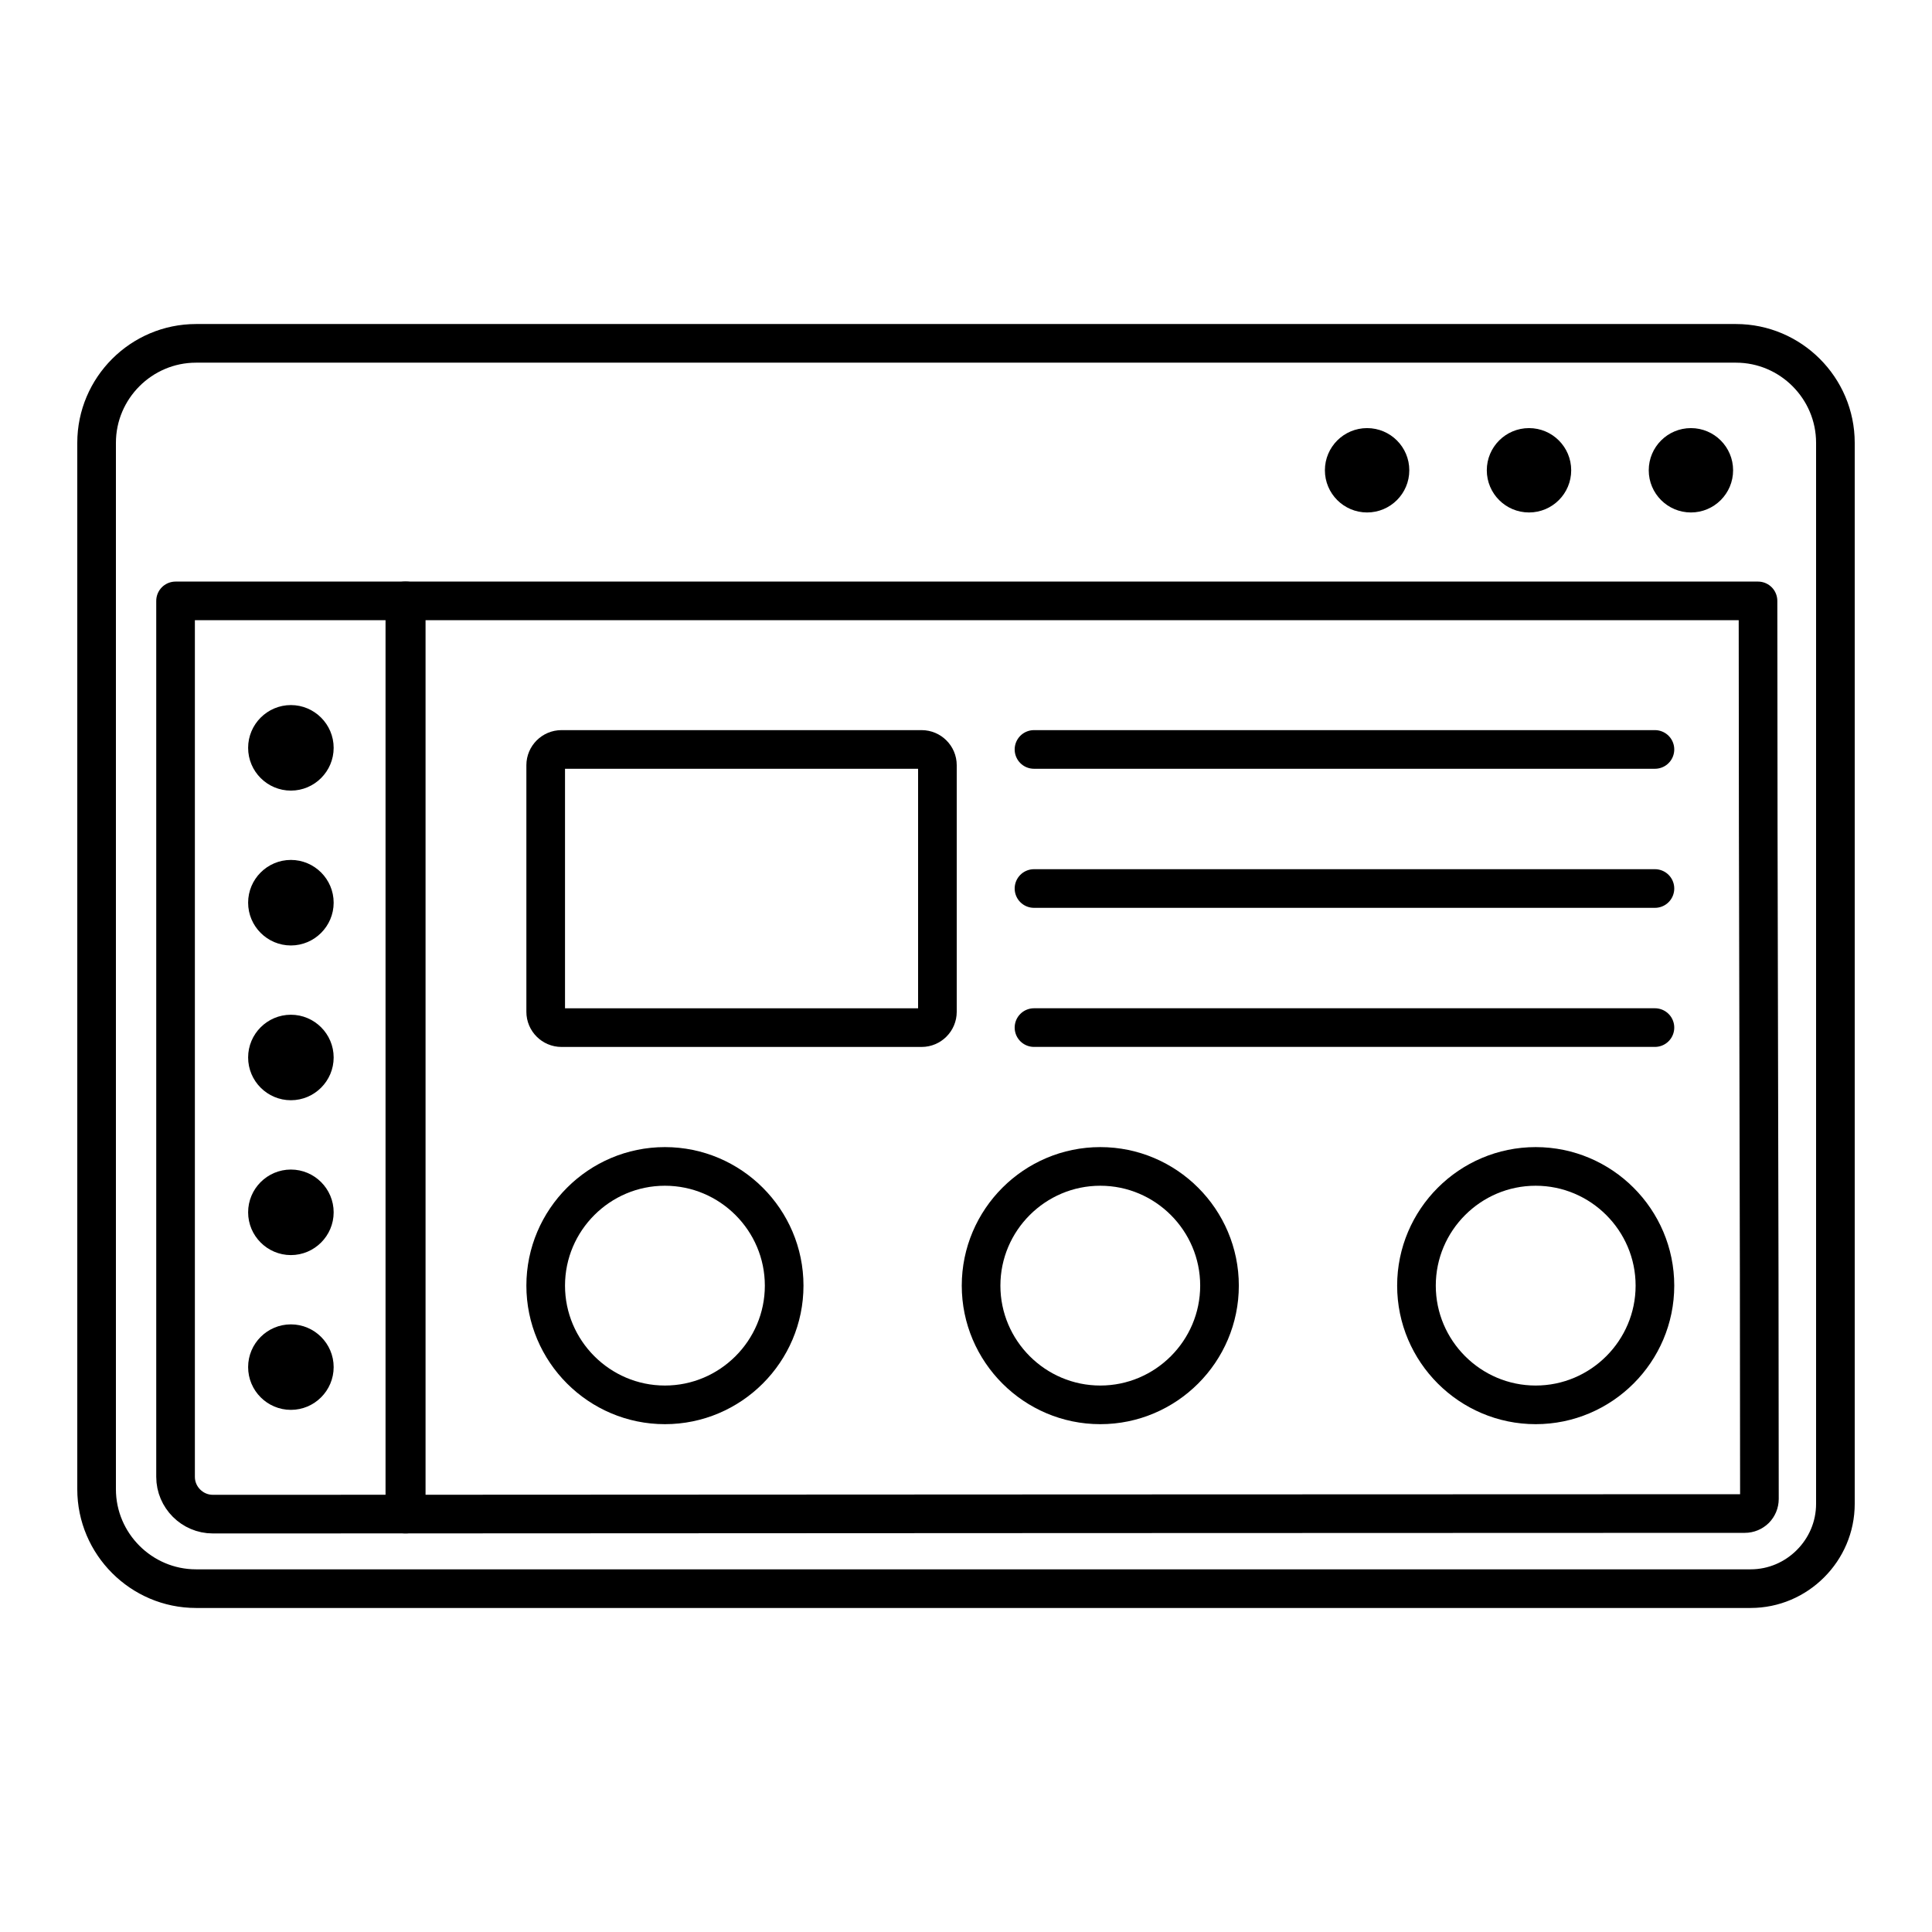
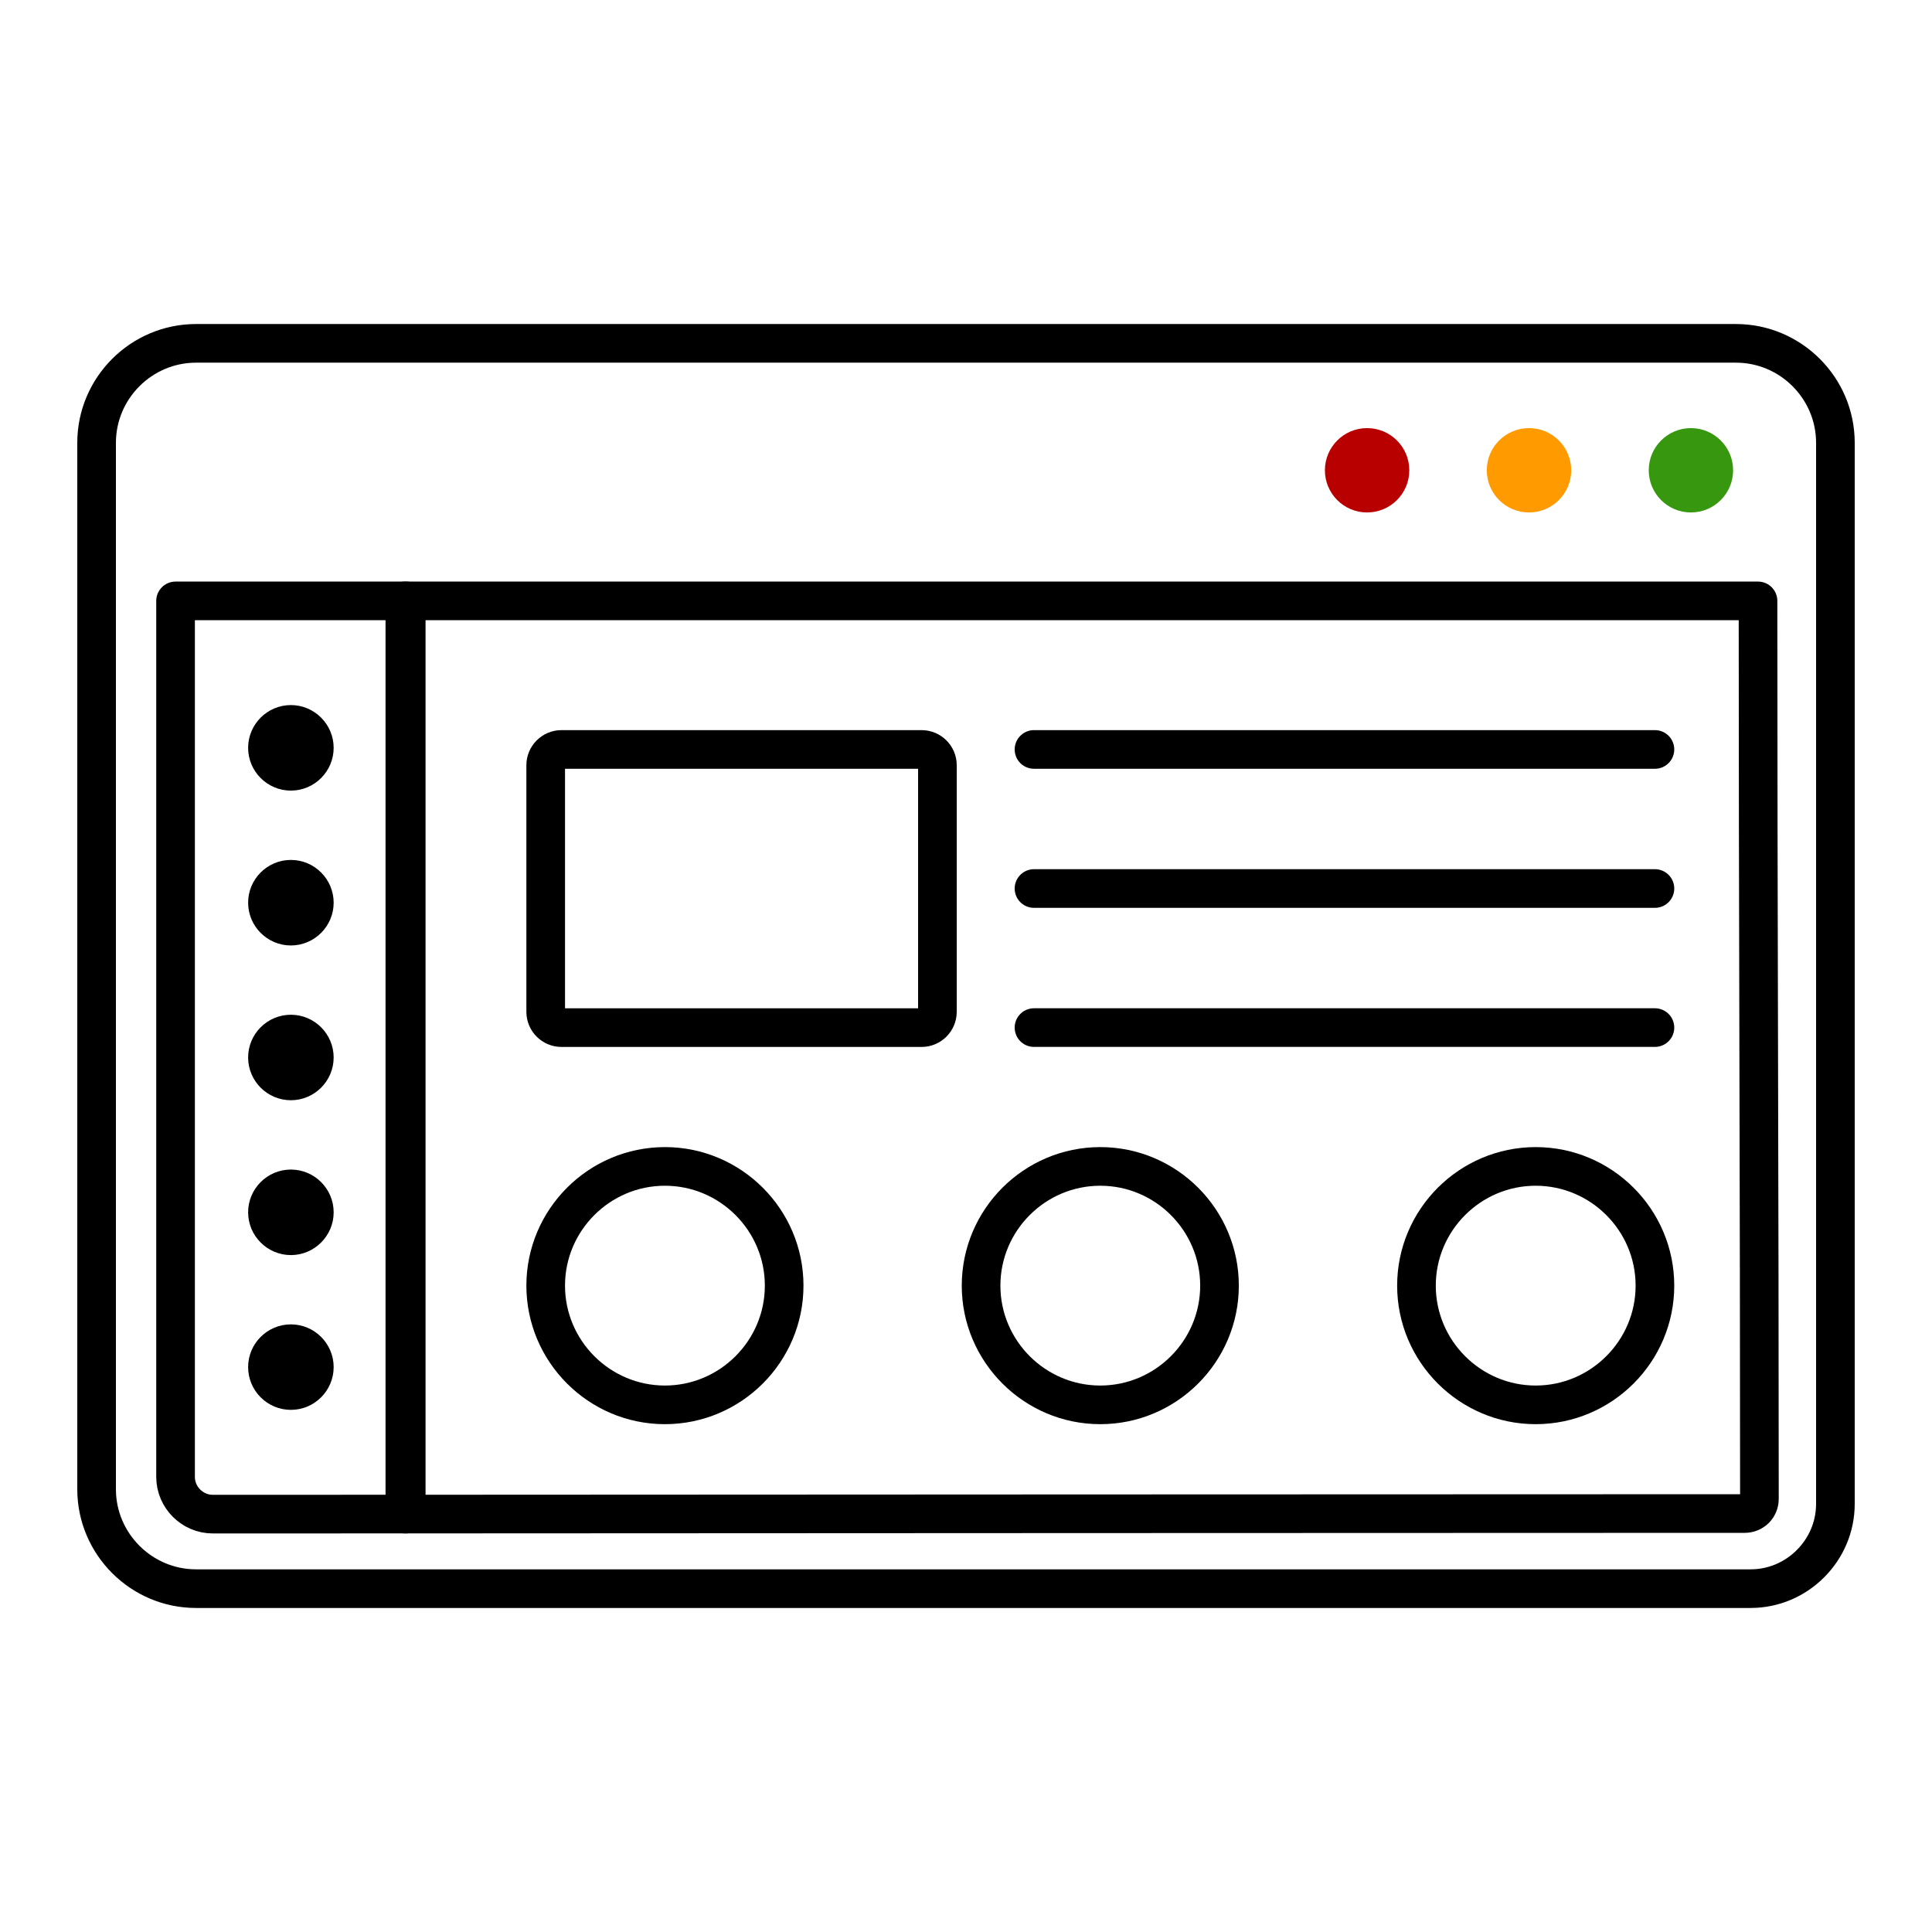
<svg xmlns="http://www.w3.org/2000/svg" enable-background="new 0 0 500 500" height="500px" id="Layer_1" version="1.1" viewBox="0 0 500 500" width="500px" xml:space="preserve">
  <g>
    <path clip-rule="evenodd" d="   M105.132,391.843V155.512H45.434v226.702c0,5.291,4.338,9.64,9.639,9.64L105.132,391.843z" fill="none" fill-rule="evenodd" stroke="#000000" stroke-linecap="round" stroke-linejoin="round" stroke-miterlimit="2.613" stroke-width="10" />
    <path clip-rule="evenodd" d="   M104.777,155.512v236.331c113.792-0.03,233.068-0.142,346.779-0.142c1.033,0,1.977-0.416,2.665-1.085l0.031-0.03   c0.669-0.689,1.084-1.632,1.084-2.676c0-77.658-0.365-154.709-0.365-232.398H104.777z" fill="none" fill-rule="evenodd" stroke="#000000" stroke-linecap="round" stroke-linejoin="round" stroke-miterlimit="2.613" stroke-width="10" />
    <path clip-rule="evenodd" d="   M50.724,88.859h398.552c14.148,0,25.724,11.575,25.724,25.734v132.513v27.012v115.079c0,6.021-2.463,11.494-6.437,15.467   l-0.04,0.041c-3.974,3.973-9.446,6.436-15.467,6.436h-64.523h-18.73H50.724C36.585,411.141,25,399.566,25,385.417V114.594   C25,100.435,36.575,88.859,50.724,88.859z" fill="none" fill-rule="evenodd" stroke="#000000" stroke-linecap="round" stroke-linejoin="round" stroke-miterlimit="2.613" stroke-width="10" />
    <path clip-rule="evenodd" d="   M145.31,193.956h93.207c2.24,0,4.084,1.834,4.084,4.074v63.834c0,2.25-1.845,4.085-4.084,4.085H145.31   c-2.24,0-4.084-1.835-4.084-4.085V198.03C141.225,195.79,143.069,193.956,145.31,193.956z" fill="none" fill-rule="evenodd" stroke="#000000" stroke-linecap="round" stroke-linejoin="round" stroke-miterlimit="2.613" stroke-width="10" />
    <g>
      <path clip-rule="evenodd" d="M75.283,204.608c6.091,0,11.068-4.967,11.068-11.068    c0-6.092-4.977-11.068-11.068-11.068c-6.102,0-11.068,4.977-11.068,11.068C64.215,199.642,69.181,204.608,75.283,204.608z" fill="#000000" fill-rule="evenodd" />
      <path clip-rule="evenodd" d="M75.283,244.685c6.091,0,11.068-4.977,11.068-11.068    c0-6.102-4.977-11.068-11.068-11.068c-6.102,0-11.068,4.967-11.068,11.068C64.215,239.708,69.181,244.685,75.283,244.685z" fill="#000000" fill-rule="evenodd" />
      <path clip-rule="evenodd" d="M75.283,284.74c6.091,0,11.068-4.967,11.068-11.068    c0-6.091-4.977-11.058-11.068-11.058c-6.102,0-11.068,4.967-11.068,11.058C64.215,279.773,69.181,284.74,75.283,284.74z" fill="#000000" fill-rule="evenodd" />
      <path clip-rule="evenodd" d="M75.283,324.816c6.091,0,11.068-4.977,11.068-11.068    c0-6.102-4.977-11.068-11.068-11.068c-6.102,0-11.068,4.967-11.068,11.068C64.215,319.84,69.181,324.816,75.283,324.816z" fill="#000000" fill-rule="evenodd" />
      <path clip-rule="evenodd" d="M75.283,364.872c6.091,0,11.068-4.967,11.068-11.068    c0-6.091-4.977-11.058-11.068-11.058c-6.102,0-11.068,4.967-11.068,11.058C64.215,359.905,69.181,364.872,75.283,364.872z" fill="#000000" fill-rule="evenodd" />
    </g>
    <path clip-rule="evenodd" d="   M172.078,363.575c16.998,0,30.863-13.866,30.863-30.854c0-16.997-13.865-30.853-30.863-30.853   c-16.987,0-30.853,13.855-30.853,30.853C141.225,349.709,155.09,363.575,172.078,363.575z" fill="none" fill-rule="evenodd" stroke="#000000" stroke-linecap="round" stroke-linejoin="round" stroke-miterlimit="2.613" stroke-width="10" />
    <path clip-rule="evenodd" d="   M284.755,363.575c16.997,0,30.853-13.866,30.853-30.854c0-16.997-13.855-30.853-30.853-30.853   c-16.987,0-30.853,13.855-30.853,30.853C253.902,349.709,267.768,363.575,284.755,363.575z" fill="none" fill-rule="evenodd" stroke="#000000" stroke-linecap="round" stroke-linejoin="round" stroke-miterlimit="2.613" stroke-width="10" />
    <path clip-rule="evenodd" d="   M397.433,363.575c16.997,0,30.862-13.866,30.862-30.854c0-16.997-13.865-30.853-30.862-30.853   c-16.987,0-30.853,13.855-30.853,30.853C366.58,349.709,380.445,363.575,397.433,363.575z" fill="none" fill-rule="evenodd" stroke="#000000" stroke-linecap="round" stroke-linejoin="round" stroke-miterlimit="2.613" stroke-width="10" />
-     <path clip-rule="evenodd" d="M353.799,110.793c6.03,0,10.926,4.886,10.926,10.916   s-4.896,10.916-10.926,10.916c-6.021,0-10.916-4.886-10.916-10.916S347.778,110.793,353.799,110.793z" fill="#000000" fill-rule="evenodd" />
-     <path clip-rule="evenodd" d="M395.709,110.793c6.031,0,10.916,4.886,10.916,10.916   s-4.885,10.916-10.916,10.916c-6.03,0-10.926-4.886-10.926-10.916S389.679,110.793,395.709,110.793z" fill="#000000" fill-rule="evenodd" />
-     <circle clip-rule="evenodd" cx="437.609" cy="121.709" fill="#000000" fill-rule="evenodd" r="10.916" />
+     <path clip-rule="evenodd" d="M353.799,110.793c6.03,0,10.926,4.886,10.926,10.916   s-4.896,10.916-10.926,10.916c-6.021,0-10.916-4.886-10.916-10.916S347.778,110.793,353.799,110.793z" fill="#b90000" fill-rule="evenodd" />
+     <path clip-rule="evenodd" d="M395.709,110.793c6.031,0,10.916,4.886,10.916,10.916   s-4.885,10.916-10.916,10.916c-6.03,0-10.926-4.886-10.926-10.916S389.679,110.793,395.709,110.793z" fill="#ff9a00" fill-rule="evenodd" />
+     <circle clip-rule="evenodd" cx="437.609" cy="121.709" fill=" #379810" fill-rule="evenodd" r="10.916" />
    <line clip-rule="evenodd" fill="none" fill-rule="evenodd" stroke="#000000" stroke-linecap="round" stroke-linejoin="round" stroke-miterlimit="2.613" stroke-width="10" x1="267.596" x2="428.295" y1="193.956" y2="193.956" />
    <line clip-rule="evenodd" fill="none" fill-rule="evenodd" stroke="#000000" stroke-linecap="round" stroke-linejoin="round" stroke-miterlimit="2.613" stroke-width="10" x1="267.596" x2="428.295" y1="229.947" y2="229.947" />
    <line clip-rule="evenodd" fill="none" fill-rule="evenodd" stroke="#000000" stroke-linecap="round" stroke-linejoin="round" stroke-miterlimit="2.613" stroke-width="10" x1="267.596" x2="428.295" y1="265.938" y2="265.938" />
  </g>
</svg>
